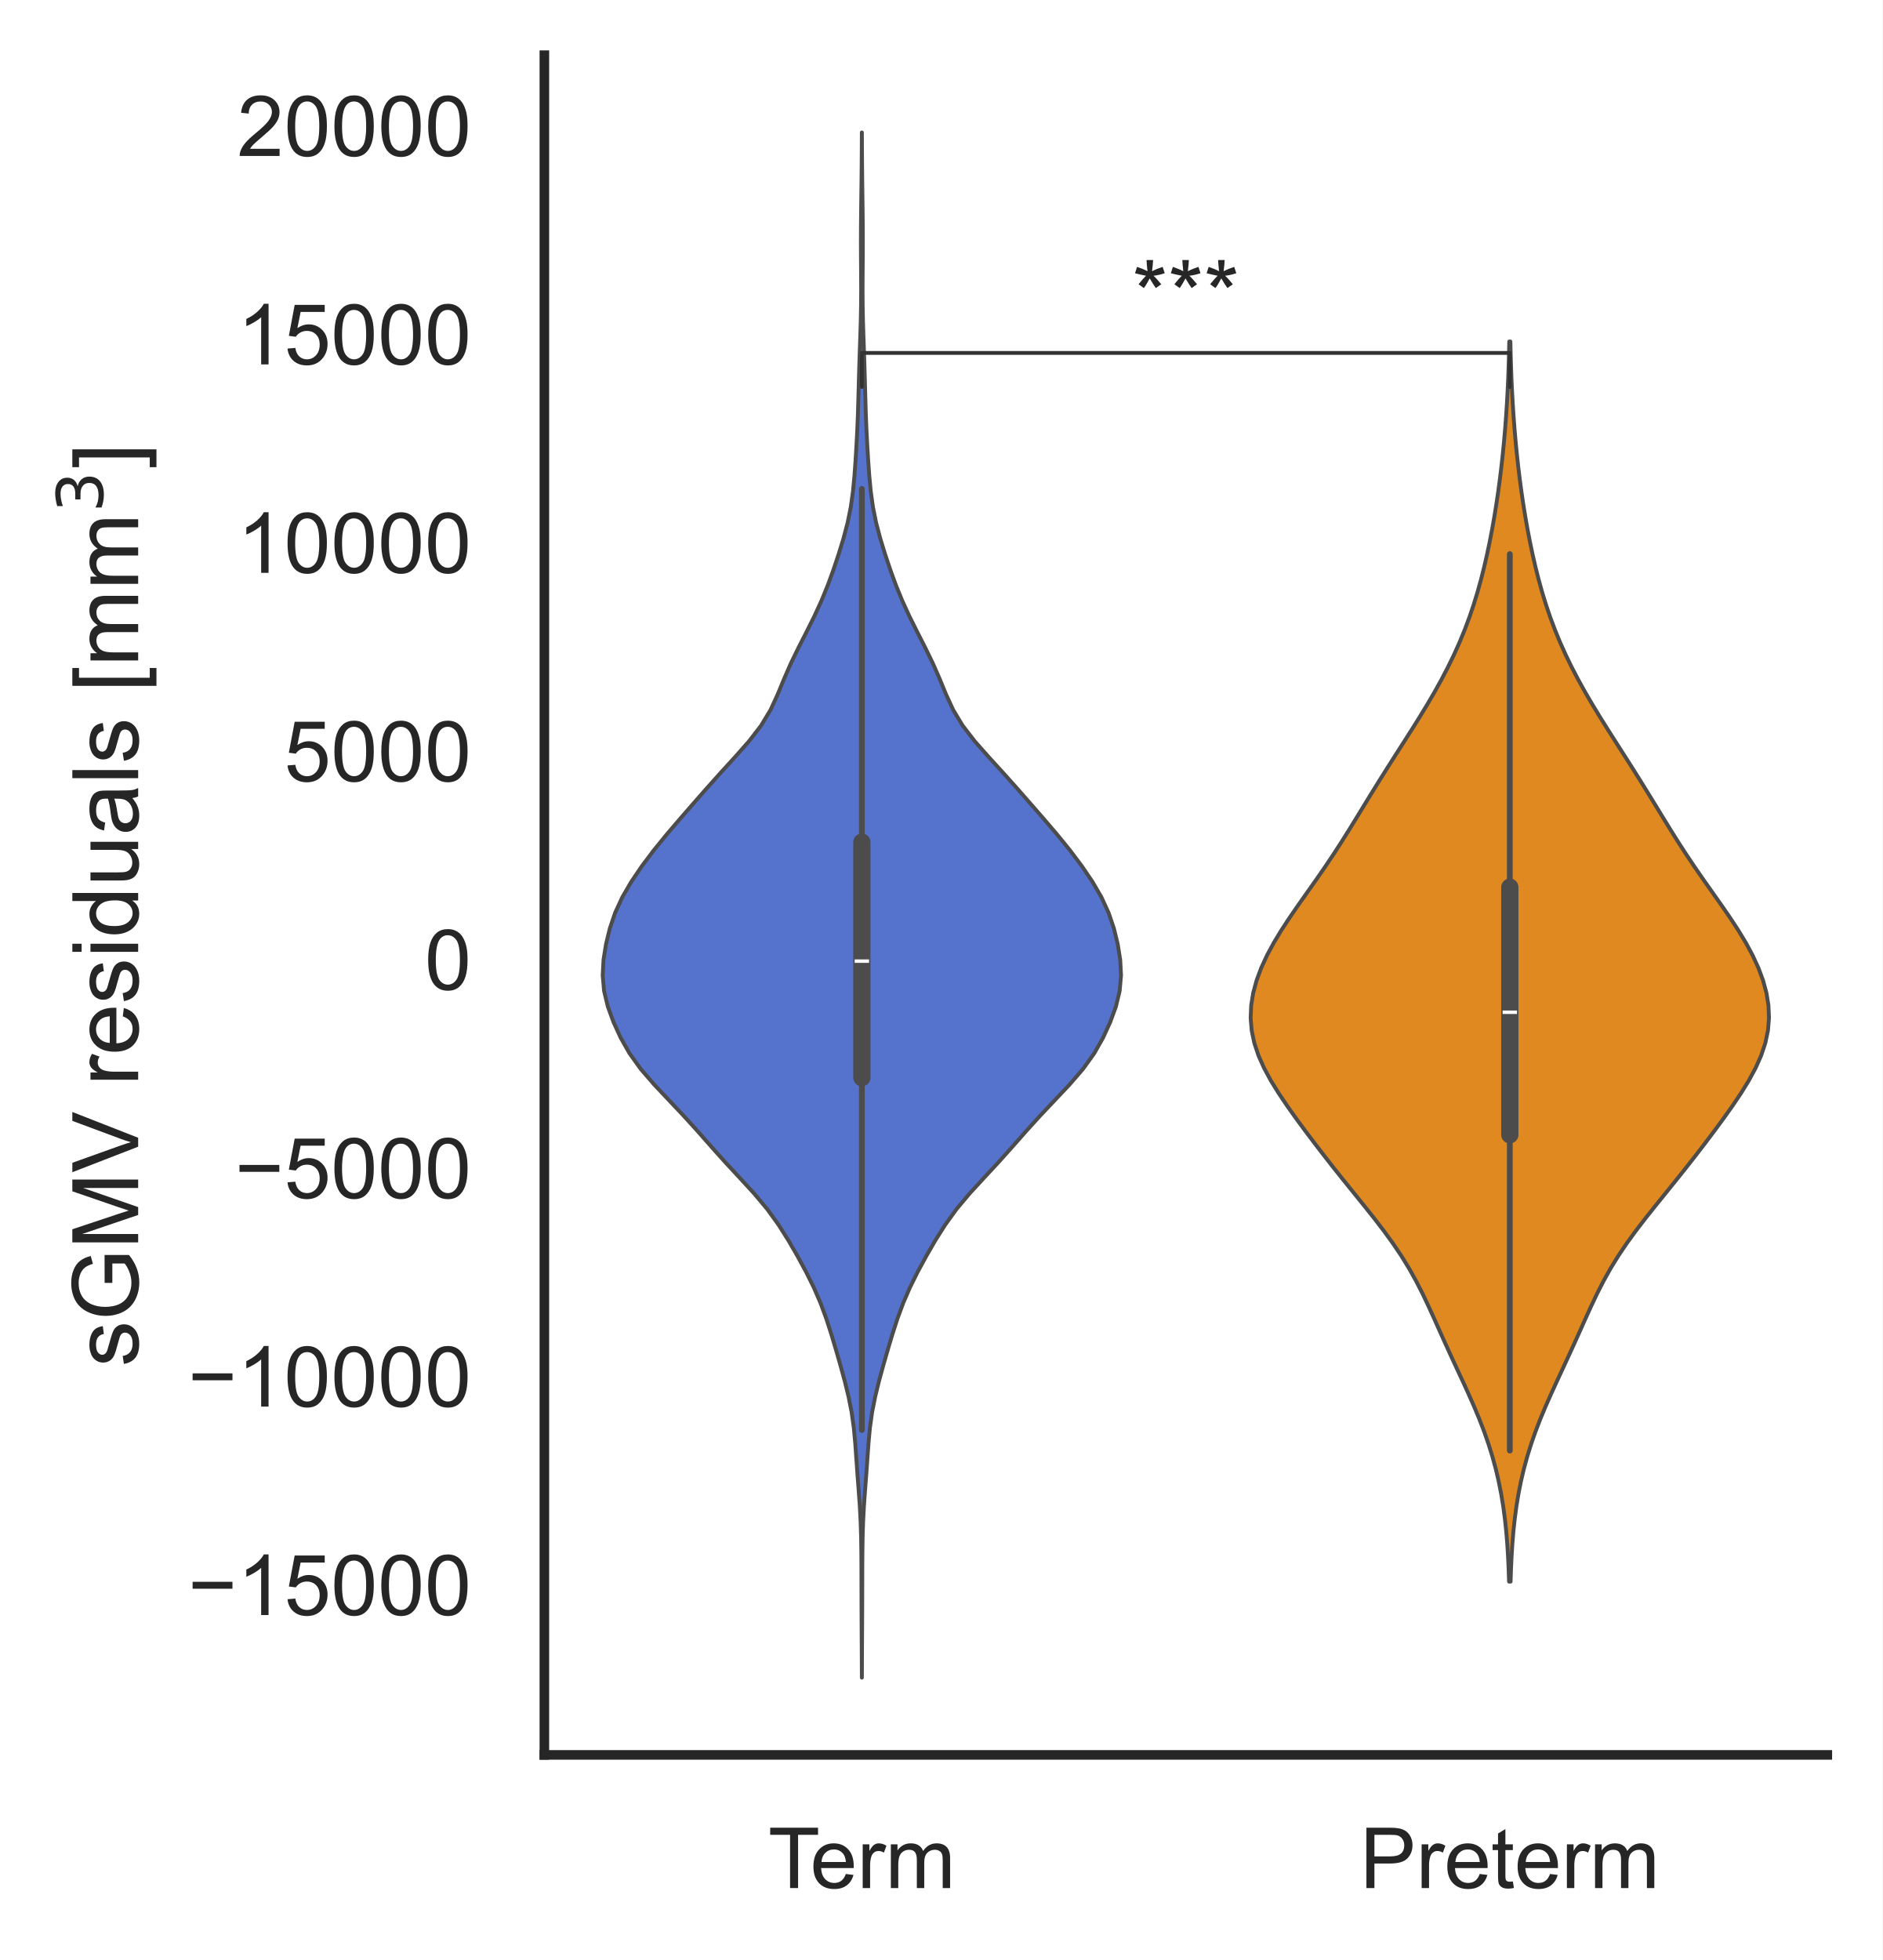
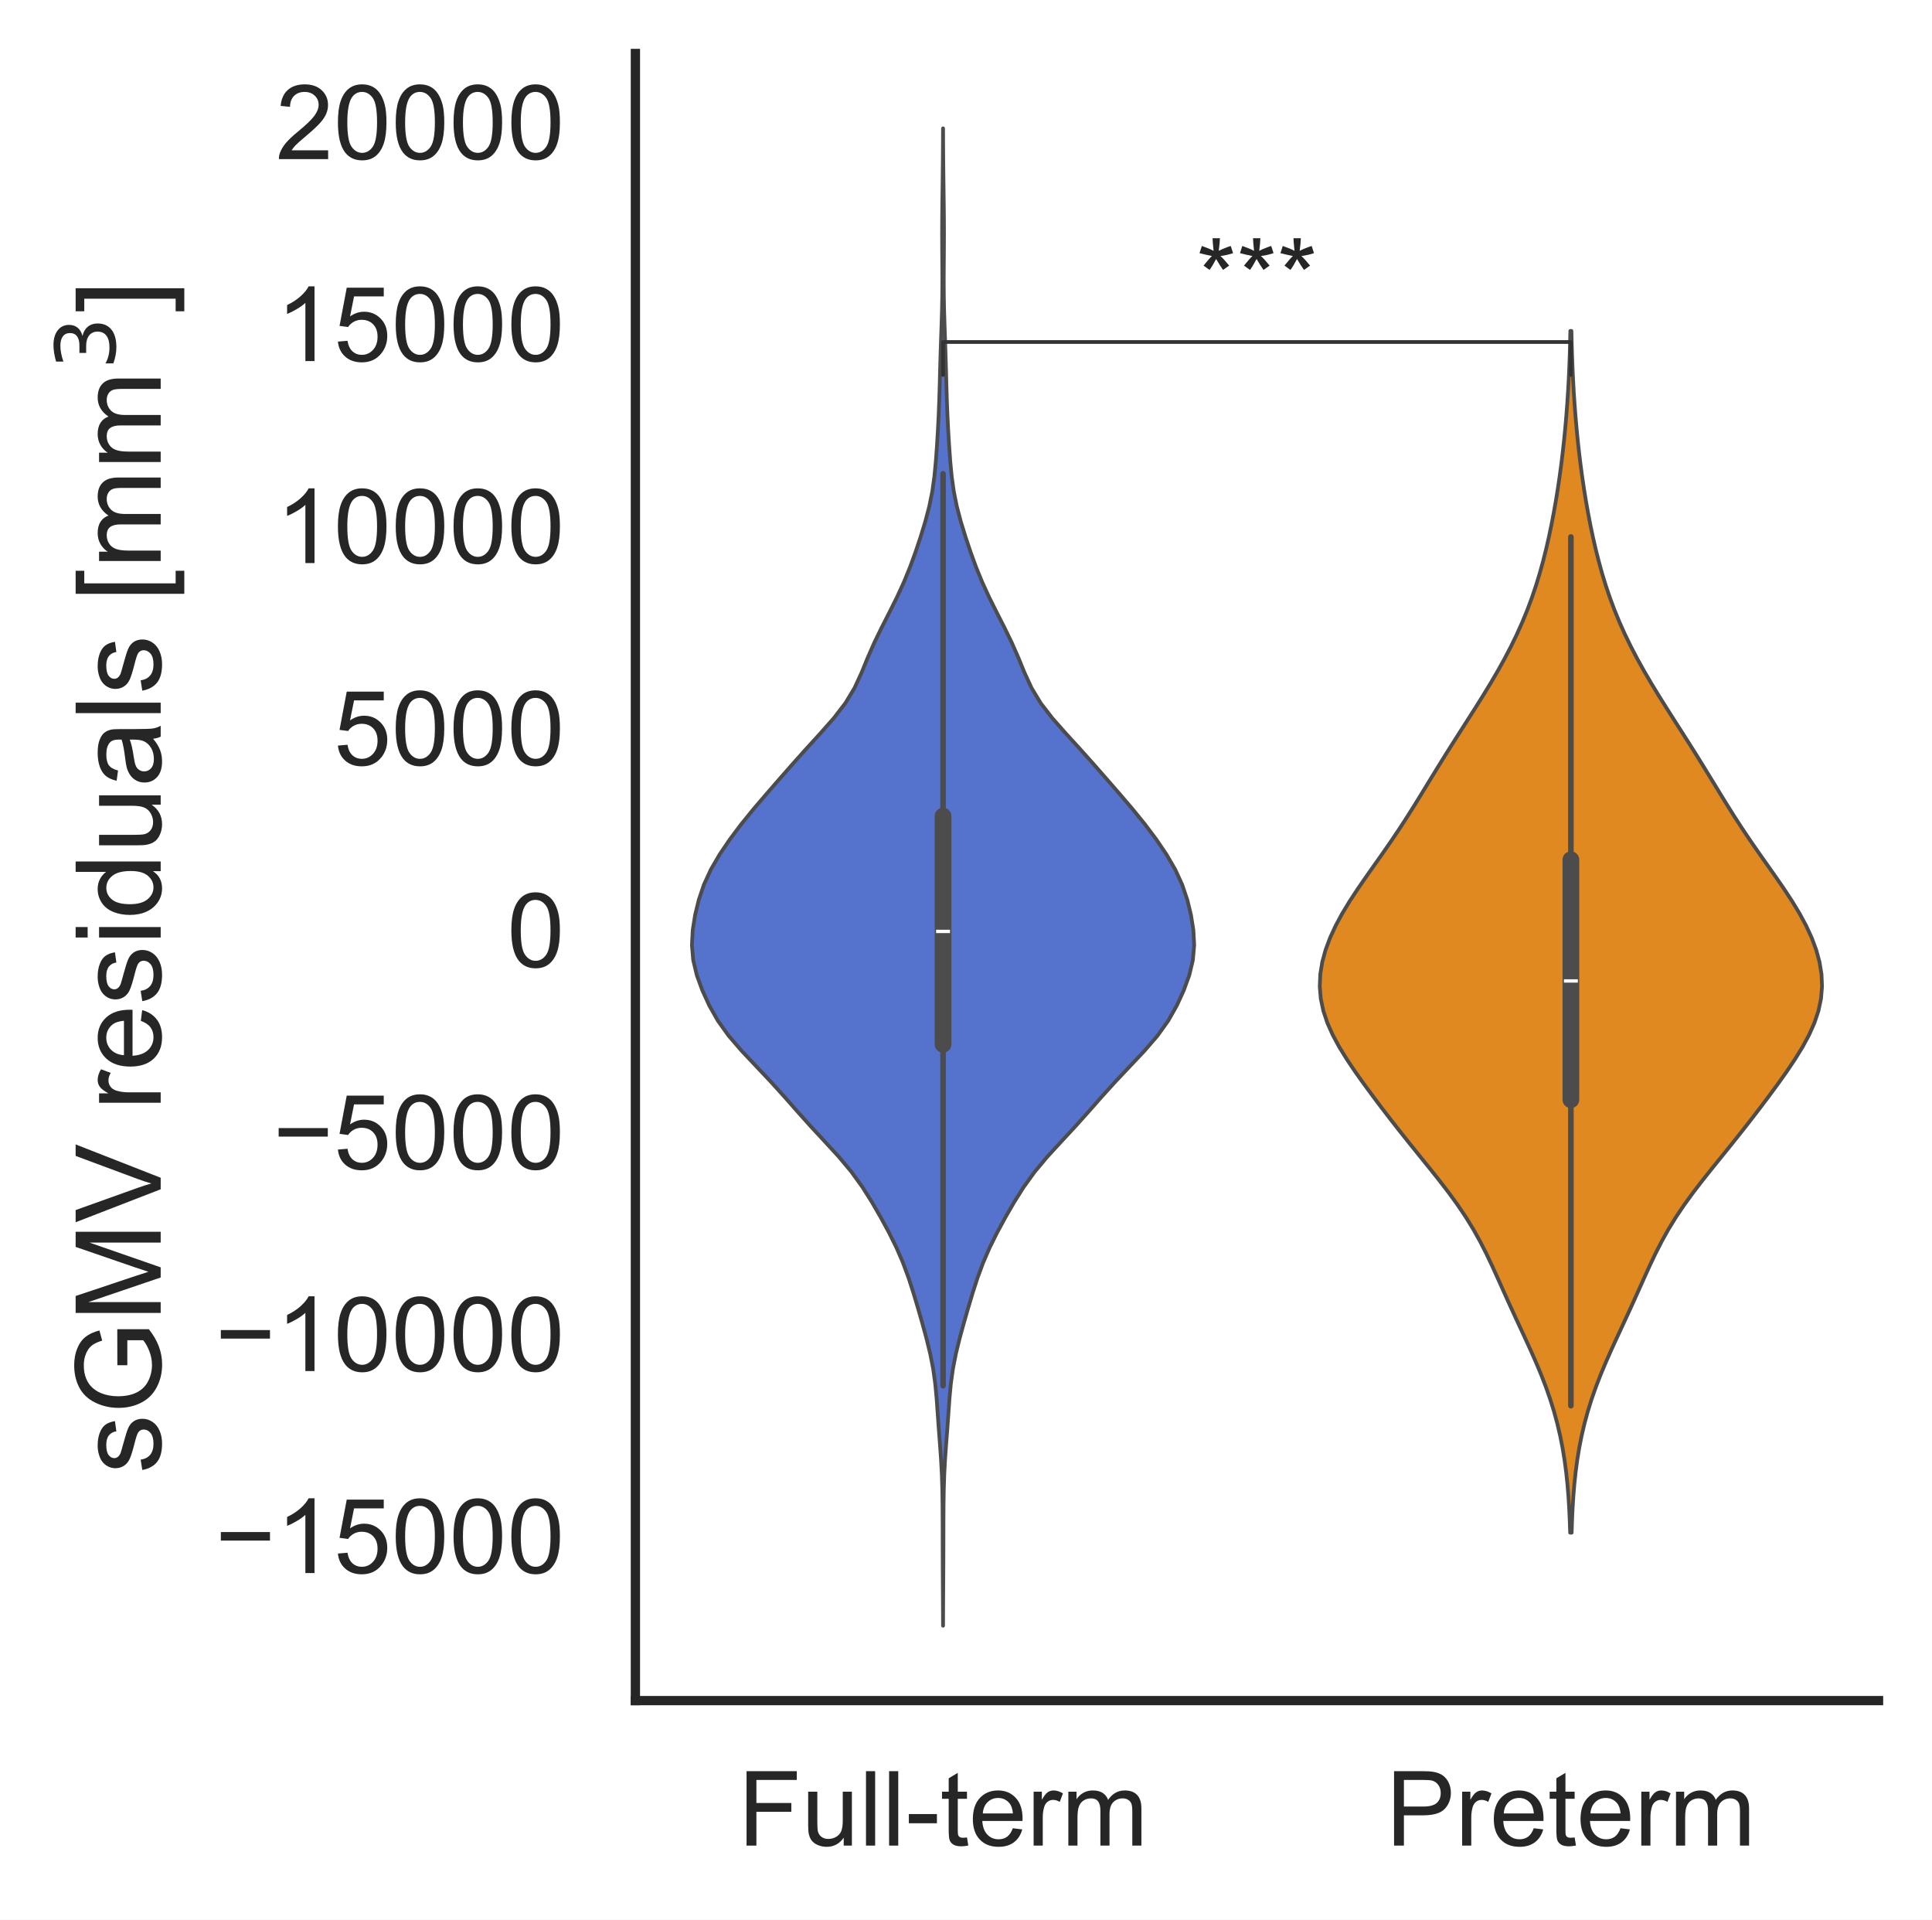
- <svg xmlns="http://www.w3.org/2000/svg" xmlns:xlink="http://www.w3.org/1999/xlink" width="245.63pt" height="255.72pt" viewBox="0 0 245.63 255.72" version="1.1">
+ <svg xmlns="http://www.w3.org/2000/svg" xmlns:xlink="http://www.w3.org/1999/xlink" width="260.163pt" height="258.463pt" viewBox="0 0 260.163 258.463" version="1.1">
  <defs>
    <style type="text/css">*{stroke-linejoin: round; stroke-linecap: butt}</style>
  </defs>
  <g id="figure_1">
    <g id="patch_1">
-       <path d="M 0 255.72  L 245.63 255.72  L 245.63 0  L 0 0  z " style="fill: #ffffff" />
+       <path d="M 0 258.463  L 260.163 258.463  L 260.163 0  L 0 0  z " style="fill: #ffffff" />
    </g>
    <g id="axes_1">
      <g id="patch_2">
-         <path d="M 71.03 228.96  L 238.43 228.96  L 238.43 7.2  L 71.03 7.2  z " style="fill: #ffffff" />
+         <path d="M 85.563 228.96  L 252.963 228.96  L 252.963 7.2  L 85.563 7.2  z " style="fill: #ffffff" />
      </g>
      <g id="matplotlib.axis_1">
        <g id="xtick_1">
          <g id="text_1">
-             <g style="fill: #262626" transform="translate(100.2385 246.3336) scale(0.11 -0.11)">
-               <defs>
-                 <path id="ArialMT-54" d="M 1659 0  L 1659 4041  L 150 4041  L 150 4581  L 3781 4581  L 3781 4041  L 2266 4041  L 2266 0  L 1659 0  z " transform="scale(0.015625)" />
+             <g style="fill: #262626" transform="translate(99.38227 248.4809) scale(0.14 -0.14)">
+               <defs>
+                 <path id="ArialMT-46" d="M 525 0  L 525 4581  L 3616 4581  L 3616 4041  L 1131 4041  L 1131 2622  L 3281 2622  L 3281 2081  L 1131 2081  L 1131 0  L 525 0  z " transform="scale(0.015625)" />
+                 <path id="ArialMT-75" d="M 2597 0  L 2597 488  Q 2209 -75 1544 -75  Q 1250 -75 995 37  Q 741 150 617 320  Q 494 491 444 738  Q 409 903 409 1263  L 409 3319  L 972 3319  L 972 1478  Q 972 1038 1006 884  Q 1059 663 1231 536  Q 1403 409 1656 409  Q 1909 409 2131 539  Q 2353 669 2445 892  Q 2538 1116 2538 1541  L 2538 3319  L 3100 3319  L 3100 0  L 2597 0  z " transform="scale(0.015625)" />
+                 <path id="ArialMT-6c" d="M 409 0  L 409 4581  L 972 4581  L 972 0  L 409 0  z " transform="scale(0.015625)" />
+                 <path id="ArialMT-2d" d="M 203 1375  L 203 1941  L 1931 1941  L 1931 1375  L 203 1375  z " transform="scale(0.015625)" />
+                 <path id="ArialMT-74" d="M 1650 503  L 1731 6  Q 1494 -44 1306 -44  Q 1000 -44 831 53  Q 663 150 594 308  Q 525 466 525 972  L 525 2881  L 113 2881  L 113 3319  L 525 3319  L 525 4141  L 1084 4478  L 1084 3319  L 1650 3319  L 1650 2881  L 1084 2881  L 1084 941  Q 1084 700 1114 631  Q 1144 563 1211 522  Q 1278 481 1403 481  Q 1497 481 1650 503  z " transform="scale(0.015625)" />
                <path id="ArialMT-65" d="M 2694 1069  L 3275 997  Q 3138 488 2766 206  Q 2394 -75 1816 -75  Q 1088 -75 661 373  Q 234 822 234 1631  Q 234 2469 665 2931  Q 1097 3394 1784 3394  Q 2450 3394 2872 2941  Q 3294 2488 3294 1666  Q 3294 1616 3291 1516  L 816 1516  Q 847 969 1125 678  Q 1403 388 1819 388  Q 2128 388 2347 550  Q 2566 713 2694 1069  z M 847 1978  L 2700 1978  Q 2663 2397 2488 2606  Q 2219 2931 1791 2931  Q 1403 2931 1139 2672  Q 875 2413 847 1978  z " transform="scale(0.015625)" />
                <path id="ArialMT-72" d="M 416 0  L 416 3319  L 922 3319  L 922 2816  Q 1116 3169 1280 3281  Q 1444 3394 1641 3394  Q 1925 3394 2219 3213  L 2025 2691  Q 1819 2813 1613 2813  Q 1428 2813 1281 2702  Q 1134 2591 1072 2394  Q 978 2094 978 1738  L 978 0  L 416 0  z " transform="scale(0.015625)" />
                <path id="ArialMT-6d" d="M 422 0  L 422 3319  L 925 3319  L 925 2853  Q 1081 3097 1340 3245  Q 1600 3394 1931 3394  Q 2300 3394 2536 3241  Q 2772 3088 2869 2813  Q 3263 3394 3894 3394  Q 4388 3394 4653 3120  Q 4919 2847 4919 2278  L 4919 0  L 4359 0  L 4359 2091  Q 4359 2428 4304 2576  Q 4250 2725 4106 2815  Q 3963 2906 3769 2906  Q 3419 2906 3187 2673  Q 2956 2441 2956 1928  L 2956 0  L 2394 0  L 2394 2156  Q 2394 2531 2256 2718  Q 2119 2906 1806 2906  Q 1569 2906 1367 2781  Q 1166 2656 1075 2415  Q 984 2175 984 1722  L 984 0  L 422 0  z " transform="scale(0.015625)" />
              </defs>
-               <use xlink:href="#ArialMT-54" />
-               <use xlink:href="#ArialMT-65" x="49.959" />
-               <use xlink:href="#ArialMT-72" x="105.574" />
-               <use xlink:href="#ArialMT-6d" x="138.875" />
+               <use xlink:href="#ArialMT-46" />
+               <use xlink:href="#ArialMT-75" x="61.084" />
+               <use xlink:href="#ArialMT-6c" x="116.699" />
+               <use xlink:href="#ArialMT-6c" x="138.916" />
+               <use xlink:href="#ArialMT-2d" x="161.133" />
+               <use xlink:href="#ArialMT-74" x="194.434" />
+               <use xlink:href="#ArialMT-65" x="222.217" />
+               <use xlink:href="#ArialMT-72" x="277.832" />
+               <use xlink:href="#ArialMT-6d" x="311.133" />
            </g>
          </g>
        </g>
        <g id="xtick_2">
          <g id="text_2">
-             <g style="fill: #262626" transform="translate(177.4449 246.3336) scale(0.11 -0.11)">
+             <g style="fill: #262626" transform="translate(186.6446 248.4809) scale(0.14 -0.14)">
              <defs>
                <path id="ArialMT-50" d="M 494 0  L 494 4581  L 2222 4581  Q 2678 4581 2919 4538  Q 3256 4481 3484 4323  Q 3713 4166 3852 3881  Q 3991 3597 3991 3256  Q 3991 2672 3619 2267  Q 3247 1863 2275 1863  L 1100 1863  L 1100 0  L 494 0  z M 1100 2403  L 2284 2403  Q 2872 2403 3119 2622  Q 3366 2841 3366 3238  Q 3366 3525 3220 3729  Q 3075 3934 2838 4000  Q 2684 4041 2272 4041  L 1100 4041  L 1100 2403  z " transform="scale(0.015625)" />
-                 <path id="ArialMT-74" d="M 1650 503  L 1731 6  Q 1494 -44 1306 -44  Q 1000 -44 831 53  Q 663 150 594 308  Q 525 466 525 972  L 525 2881  L 113 2881  L 113 3319  L 525 3319  L 525 4141  L 1084 4478  L 1084 3319  L 1650 3319  L 1650 2881  L 1084 2881  L 1084 941  Q 1084 700 1114 631  Q 1144 563 1211 522  Q 1278 481 1403 481  Q 1497 481 1650 503  z " transform="scale(0.015625)" />
              </defs>
              <use xlink:href="#ArialMT-50" />
              <use xlink:href="#ArialMT-72" x="66.699" />
              <use xlink:href="#ArialMT-65" x="100" />
              <use xlink:href="#ArialMT-74" x="155.615" />
              <use xlink:href="#ArialMT-65" x="183.398" />
              <use xlink:href="#ArialMT-72" x="239.014" />
              <use xlink:href="#ArialMT-6d" x="272.314" />
            </g>
          </g>
        </g>
      </g>
      <g id="matplotlib.axis_2">
        <g id="ytick_1">
          <g id="text_3">
-             <g style="fill: #262626" transform="translate(24.52 210.7111) scale(0.11 -0.11)">
+             <g style="fill: #262626" transform="translate(28.96 211.7848) scale(0.14 -0.14)">
              <defs>
                <path id="ArialMT-2212" d="M 3381 1997  L 356 1997  L 356 2522  L 3381 2522  L 3381 1997  z " transform="scale(0.015625)" />
                <path id="ArialMT-31" d="M 2384 0  L 1822 0  L 1822 3584  Q 1619 3391 1289 3197  Q 959 3003 697 2906  L 697 3450  Q 1169 3672 1522 3987  Q 1875 4303 2022 4600  L 2384 4600  L 2384 0  z " transform="scale(0.015625)" />
                <path id="ArialMT-35" d="M 266 1200  L 856 1250  Q 922 819 1161 601  Q 1400 384 1738 384  Q 2144 384 2425 690  Q 2706 997 2706 1503  Q 2706 1984 2436 2262  Q 2166 2541 1728 2541  Q 1456 2541 1237 2417  Q 1019 2294 894 2097  L 366 2166  L 809 4519  L 3088 4519  L 3088 3981  L 1259 3981  L 1013 2750  Q 1425 3038 1878 3038  Q 2478 3038 2890 2622  Q 3303 2206 3303 1553  Q 3303 931 2941 478  Q 2500 -78 1738 -78  Q 1113 -78 717 272  Q 322 622 266 1200  z " transform="scale(0.015625)" />
                <path id="ArialMT-30" d="M 266 2259  Q 266 3072 433 3567  Q 600 4063 929 4331  Q 1259 4600 1759 4600  Q 2128 4600 2406 4451  Q 2684 4303 2865 4023  Q 3047 3744 3150 3342  Q 3253 2941 3253 2259  Q 3253 1453 3087 958  Q 2922 463 2592 192  Q 2263 -78 1759 -78  Q 1097 -78 719 397  Q 266 969 266 2259  z M 844 2259  Q 844 1131 1108 757  Q 1372 384 1759 384  Q 2147 384 2411 759  Q 2675 1134 2675 2259  Q 2675 3391 2411 3762  Q 2147 4134 1753 4134  Q 1366 4134 1134 3806  Q 844 3388 844 2259  z " transform="scale(0.015625)" />
              </defs>
              <use xlink:href="#ArialMT-2212" />
              <use xlink:href="#ArialMT-31" x="58.398" />
              <use xlink:href="#ArialMT-35" x="114.014" />
              <use xlink:href="#ArialMT-30" x="169.629" />
              <use xlink:href="#ArialMT-30" x="225.244" />
              <use xlink:href="#ArialMT-30" x="280.859" />
            </g>
          </g>
        </g>
        <g id="ytick_2">
          <g id="text_4">
-             <g style="fill: #262626" transform="translate(24.52 183.5162) scale(0.11 -0.11)">
+             <g style="fill: #262626" transform="translate(28.96 184.5898) scale(0.14 -0.14)">
              <use xlink:href="#ArialMT-2212" />
              <use xlink:href="#ArialMT-31" x="58.398" />
              <use xlink:href="#ArialMT-30" x="114.014" />
              <use xlink:href="#ArialMT-30" x="169.629" />
              <use xlink:href="#ArialMT-30" x="225.244" />
              <use xlink:href="#ArialMT-30" x="280.859" />
            </g>
          </g>
        </g>
        <g id="ytick_3">
          <g id="text_5">
-             <g style="fill: #262626" transform="translate(30.63703 156.3212) scale(0.11 -0.11)">
+             <g style="fill: #262626" transform="translate(36.74531 157.3949) scale(0.14 -0.14)">
              <use xlink:href="#ArialMT-2212" />
              <use xlink:href="#ArialMT-35" x="58.398" />
              <use xlink:href="#ArialMT-30" x="114.014" />
              <use xlink:href="#ArialMT-30" x="169.629" />
              <use xlink:href="#ArialMT-30" x="225.244" />
            </g>
          </g>
        </g>
        <g id="ytick_4">
          <g id="text_6">
-             <g style="fill: #262626" transform="translate(55.41281 129.1263) scale(0.11 -0.11)">
+             <g style="fill: #262626" transform="translate(68.27813 130.1999) scale(0.14 -0.14)">
              <use xlink:href="#ArialMT-30" />
            </g>
          </g>
        </g>
        <g id="ytick_5">
          <g id="text_7">
-             <g style="fill: #262626" transform="translate(37.06172 101.9313) scale(0.11 -0.11)">
+             <g style="fill: #262626" transform="translate(44.92219 103.005) scale(0.14 -0.14)">
              <use xlink:href="#ArialMT-35" />
              <use xlink:href="#ArialMT-30" x="55.615" />
              <use xlink:href="#ArialMT-30" x="111.23" />
              <use xlink:href="#ArialMT-30" x="166.846" />
            </g>
          </g>
        </g>
        <g id="ytick_6">
          <g id="text_8">
-             <g style="fill: #262626" transform="translate(30.94469 74.73639) scale(0.11 -0.11)">
+             <g style="fill: #262626" transform="translate(37.13688 75.81006) scale(0.14 -0.14)">
              <use xlink:href="#ArialMT-31" />
              <use xlink:href="#ArialMT-30" x="55.615" />
              <use xlink:href="#ArialMT-30" x="111.23" />
              <use xlink:href="#ArialMT-30" x="166.846" />
              <use xlink:href="#ArialMT-30" x="222.461" />
            </g>
          </g>
        </g>
        <g id="ytick_7">
          <g id="text_9">
-             <g style="fill: #262626" transform="translate(30.94469 47.54144) scale(0.11 -0.11)">
+             <g style="fill: #262626" transform="translate(37.13688 48.61512) scale(0.14 -0.14)">
              <use xlink:href="#ArialMT-31" />
              <use xlink:href="#ArialMT-35" x="55.615" />
              <use xlink:href="#ArialMT-30" x="111.23" />
              <use xlink:href="#ArialMT-30" x="166.846" />
              <use xlink:href="#ArialMT-30" x="222.461" />
            </g>
          </g>
        </g>
        <g id="ytick_8">
          <g id="text_10">
-             <g style="fill: #262626" transform="translate(30.94469 20.3465) scale(0.11 -0.11)">
+             <g style="fill: #262626" transform="translate(37.13688 21.42017) scale(0.14 -0.14)">
              <defs>
                <path id="ArialMT-32" d="M 3222 541  L 3222 0  L 194 0  Q 188 203 259 391  Q 375 700 629 1000  Q 884 1300 1366 1694  Q 2113 2306 2375 2664  Q 2638 3022 2638 3341  Q 2638 3675 2398 3904  Q 2159 4134 1775 4134  Q 1369 4134 1125 3890  Q 881 3647 878 3216  L 300 3275  Q 359 3922 746 4261  Q 1134 4600 1788 4600  Q 2447 4600 2831 4234  Q 3216 3869 3216 3328  Q 3216 3053 3103 2787  Q 2991 2522 2730 2228  Q 2469 1934 1863 1422  Q 1356 997 1212 845  Q 1069 694 975 541  L 3222 541  z " transform="scale(0.015625)" />
              </defs>
              <use xlink:href="#ArialMT-32" />
              <use xlink:href="#ArialMT-30" x="55.615" />
              <use xlink:href="#ArialMT-30" x="111.23" />
              <use xlink:href="#ArialMT-30" x="166.846" />
              <use xlink:href="#ArialMT-30" x="222.461" />
            </g>
          </g>
        </g>
        <g id="text_11">
-           <g style="fill: #262626" transform="translate(18.12 178.32) rotate(-90) scale(0.12 -0.12)">
+           <g style="fill: #262626" transform="translate(21.76 198.4) rotate(-90) scale(0.16 -0.16)">
            <defs>
              <path id="ArialMT-73" d="M 197 991  L 753 1078  Q 800 744 1014 566  Q 1228 388 1613 388  Q 2000 388 2187 545  Q 2375 703 2375 916  Q 2375 1106 2209 1216  Q 2094 1291 1634 1406  Q 1016 1563 777 1677  Q 538 1791 414 1992  Q 291 2194 291 2438  Q 291 2659 392 2848  Q 494 3038 669 3163  Q 800 3259 1026 3326  Q 1253 3394 1513 3394  Q 1903 3394 2198 3281  Q 2494 3169 2634 2976  Q 2775 2784 2828 2463  L 2278 2388  Q 2241 2644 2061 2787  Q 1881 2931 1553 2931  Q 1166 2931 1000 2803  Q 834 2675 834 2503  Q 834 2394 903 2306  Q 972 2216 1119 2156  Q 1203 2125 1616 2013  Q 2213 1853 2448 1751  Q 2684 1650 2818 1456  Q 2953 1263 2953 975  Q 2953 694 2789 445  Q 2625 197 2315 61  Q 2006 -75 1616 -75  Q 969 -75 630 194  Q 291 463 197 991  z " transform="scale(0.015625)" />
              <path id="ArialMT-47" d="M 2638 1797  L 2638 2334  L 4578 2338  L 4578 638  Q 4131 281 3656 101  Q 3181 -78 2681 -78  Q 2006 -78 1454 211  Q 903 500 622 1047  Q 341 1594 341 2269  Q 341 2938 620 3517  Q 900 4097 1425 4378  Q 1950 4659 2634 4659  Q 3131 4659 3532 4498  Q 3934 4338 4162 4050  Q 4391 3763 4509 3300  L 3963 3150  Q 3859 3500 3706 3700  Q 3553 3900 3268 4020  Q 2984 4141 2638 4141  Q 2222 4141 1919 4014  Q 1616 3888 1430 3681  Q 1244 3475 1141 3228  Q 966 2803 966 2306  Q 966 1694 1177 1281  Q 1388 869 1791 669  Q 2194 469 2647 469  Q 3041 469 3416 620  Q 3791 772 3984 944  L 3984 1797  L 2638 1797  z " transform="scale(0.015625)" />
              <path id="ArialMT-4d" d="M 475 0  L 475 4581  L 1388 4581  L 2472 1338  Q 2622 884 2691 659  Q 2769 909 2934 1394  L 4031 4581  L 4847 4581  L 4847 0  L 4263 0  L 4263 3834  L 2931 0  L 2384 0  L 1059 3900  L 1059 0  L 475 0  z " transform="scale(0.015625)" />
              <path id="ArialMT-56" d="M 1803 0  L 28 4581  L 684 4581  L 1875 1253  Q 2019 853 2116 503  Q 2222 878 2363 1253  L 3600 4581  L 4219 4581  L 2425 0  L 1803 0  z " transform="scale(0.015625)" />
              <path id="ArialMT-20" transform="scale(0.015625)" />
              <path id="ArialMT-69" d="M 425 3934  L 425 4581  L 988 4581  L 988 3934  L 425 3934  z M 425 0  L 425 3319  L 988 3319  L 988 0  L 425 0  z " transform="scale(0.015625)" />
              <path id="ArialMT-64" d="M 2575 0  L 2575 419  Q 2259 -75 1647 -75  Q 1250 -75 917 144  Q 584 363 401 755  Q 219 1147 219 1656  Q 219 2153 384 2558  Q 550 2963 881 3178  Q 1213 3394 1622 3394  Q 1922 3394 2156 3267  Q 2391 3141 2538 2938  L 2538 4581  L 3097 4581  L 3097 0  L 2575 0  z M 797 1656  Q 797 1019 1065 703  Q 1334 388 1700 388  Q 2069 388 2326 689  Q 2584 991 2584 1609  Q 2584 2291 2321 2609  Q 2059 2928 1675 2928  Q 1300 2928 1048 2622  Q 797 2316 797 1656  z " transform="scale(0.015625)" />
-               <path id="ArialMT-75" d="M 2597 0  L 2597 488  Q 2209 -75 1544 -75  Q 1250 -75 995 37  Q 741 150 617 320  Q 494 491 444 738  Q 409 903 409 1263  L 409 3319  L 972 3319  L 972 1478  Q 972 1038 1006 884  Q 1059 663 1231 536  Q 1403 409 1656 409  Q 1909 409 2131 539  Q 2353 669 2445 892  Q 2538 1116 2538 1541  L 2538 3319  L 3100 3319  L 3100 0  L 2597 0  z " transform="scale(0.015625)" />
              <path id="ArialMT-61" d="M 2588 409  Q 2275 144 1986 34  Q 1697 -75 1366 -75  Q 819 -75 525 192  Q 231 459 231 875  Q 231 1119 342 1320  Q 453 1522 633 1644  Q 813 1766 1038 1828  Q 1203 1872 1538 1913  Q 2219 1994 2541 2106  Q 2544 2222 2544 2253  Q 2544 2597 2384 2738  Q 2169 2928 1744 2928  Q 1347 2928 1158 2789  Q 969 2650 878 2297  L 328 2372  Q 403 2725 575 2942  Q 747 3159 1072 3276  Q 1397 3394 1825 3394  Q 2250 3394 2515 3294  Q 2781 3194 2906 3042  Q 3031 2891 3081 2659  Q 3109 2516 3109 2141  L 3109 1391  Q 3109 606 3145 398  Q 3181 191 3288 0  L 2700 0  Q 2613 175 2588 409  z M 2541 1666  Q 2234 1541 1622 1453  Q 1275 1403 1131 1340  Q 988 1278 909 1158  Q 831 1038 831 891  Q 831 666 1001 516  Q 1172 366 1500 366  Q 1825 366 2078 508  Q 2331 650 2450 897  Q 2541 1088 2541 1459  L 2541 1666  z " transform="scale(0.015625)" />
-               <path id="ArialMT-6c" d="M 409 0  L 409 4581  L 972 4581  L 972 0  L 409 0  z " transform="scale(0.015625)" />
              <path id="ArialMT-5b" d="M 434 -1272  L 434 4581  L 1675 4581  L 1675 4116  L 997 4116  L 997 -806  L 1675 -806  L 1675 -1272  L 434 -1272  z " transform="scale(0.015625)" />
              <path id="DejaVuSans-33" d="M 2597 2516  Q 3050 2419 3304 2112  Q 3559 1806 3559 1356  Q 3559 666 3084 287  Q 2609 -91 1734 -91  Q 1441 -91 1130 -33  Q 819 25 488 141  L 488 750  Q 750 597 1062 519  Q 1375 441 1716 441  Q 2309 441 2620 675  Q 2931 909 2931 1356  Q 2931 1769 2642 2001  Q 2353 2234 1838 2234  L 1294 2234  L 1294 2753  L 1863 2753  Q 2328 2753 2575 2939  Q 2822 3125 2822 3475  Q 2822 3834 2567 4026  Q 2313 4219 1838 4219  Q 1578 4219 1281 4162  Q 984 4106 628 3988  L 628 4550  Q 988 4650 1302 4700  Q 1616 4750 1894 4750  Q 2613 4750 3031 4423  Q 3450 4097 3450 3541  Q 3450 3153 3228 2886  Q 3006 2619 2597 2516  z " transform="scale(0.015625)" />
              <path id="ArialMT-5d" d="M 1363 -1272  L 122 -1272  L 122 -806  L 800 -806  L 800 4116  L 122 4116  L 122 4581  L 1363 4581  L 1363 -1272  z " transform="scale(0.015625)" />
            </defs>
            <use xlink:href="#ArialMT-73" transform="translate(0 0.765625)" />
            <use xlink:href="#ArialMT-47" transform="translate(50 0.765625)" />
            <use xlink:href="#ArialMT-4d" transform="translate(127.7832 0.765625)" />
            <use xlink:href="#ArialMT-56" transform="translate(211.084 0.765625)" />
            <use xlink:href="#ArialMT-20" transform="translate(277.7832 0.765625)" />
            <use xlink:href="#ArialMT-72" transform="translate(305.5664 0.765625)" />
            <use xlink:href="#ArialMT-65" transform="translate(338.8672 0.765625)" />
            <use xlink:href="#ArialMT-73" transform="translate(394.4824 0.765625)" />
            <use xlink:href="#ArialMT-69" transform="translate(444.4824 0.765625)" />
            <use xlink:href="#ArialMT-64" transform="translate(466.6992 0.765625)" />
            <use xlink:href="#ArialMT-75" transform="translate(522.3145 0.765625)" />
            <use xlink:href="#ArialMT-61" transform="translate(577.9297 0.765625)" />
            <use xlink:href="#ArialMT-6c" transform="translate(633.5449 0.765625)" />
            <use xlink:href="#ArialMT-73" transform="translate(655.7617 0.765625)" />
            <use xlink:href="#ArialMT-20" transform="translate(705.7617 0.765625)" />
            <use xlink:href="#ArialMT-5b" transform="translate(733.5449 0.765625)" />
            <use xlink:href="#ArialMT-6d" transform="translate(761.3281 0.765625)" />
            <use xlink:href="#ArialMT-6d" transform="translate(844.6289 0.765625)" />
            <use xlink:href="#DejaVuSans-33" transform="translate(928.8867 39.04688) scale(0.7)" />
            <use xlink:href="#ArialMT-5d" transform="translate(976.1572 0.765625)" />
          </g>
        </g>
      </g>
      <g id="PolyCollection_1">
        <defs>
-           <path id="m7a4e9606ce" d="M 112.462 -36.84  L 112.453 -36.84  L 112.446 -38.876  L 112.436 -40.913  L 112.424 -42.949  L 112.414 -44.985  L 112.407 -47.022  L 112.403 -49.058  L 112.399 -51.094  L 112.387 -53.131  L 112.357 -55.167  L 112.292 -57.203  L 112.184 -59.24  L 112.039 -61.276  L 111.883 -63.313  L 111.738 -65.349  L 111.594 -67.385  L 111.406 -69.422  L 111.121 -71.458  L 110.72 -73.494  L 110.221 -75.531  L 109.665 -77.567  L 109.08 -79.603  L 108.472 -81.64  L 107.814 -83.676  L 107.062 -85.713  L 106.18 -87.749  L 105.169 -89.785  L 104.064 -91.822  L 102.887 -93.858  L 101.604 -95.894  L 100.134 -97.931  L 98.431 -99.967  L 96.561 -102.003  L 94.669 -104.04  L 92.843 -106.076  L 91.048 -108.113  L 89.2 -110.149  L 87.275 -112.185  L 85.353 -114.222  L 83.594 -116.258  L 82.135 -118.294  L 80.982 -120.331  L 80.049 -122.367  L 79.307 -124.403  L 78.817 -126.44  L 78.639 -128.476  L 78.748 -130.513  L 79.074 -132.549  L 79.57 -134.585  L 80.26 -136.622  L 81.196 -138.658  L 82.38 -140.694  L 83.761 -142.731  L 85.293 -144.767  L 86.95 -146.803  L 88.691 -148.84  L 90.464 -150.876  L 92.253 -152.913  L 94.078 -154.949  L 95.937 -156.985  L 97.737 -159.022  L 99.309 -161.058  L 100.537 -163.094  L 101.476 -165.131  L 102.313 -167.167  L 103.207 -169.203  L 104.198 -171.24  L 105.237 -173.276  L 106.252 -175.313  L 107.188 -177.349  L 108.019 -179.385  L 108.76 -181.422  L 109.44 -183.458  L 110.065 -185.494  L 110.6 -187.531  L 111.011 -189.567  L 111.294 -191.603  L 111.488 -193.64  L 111.634 -195.676  L 111.757 -197.713  L 111.862 -199.749  L 111.943 -201.785  L 112.003 -203.822  L 112.056 -205.858  L 112.114 -207.894  L 112.182 -209.931  L 112.254 -211.967  L 112.316 -214.003  L 112.354 -216.04  L 112.365 -218.076  L 112.354 -220.113  L 112.338 -222.149  L 112.33 -224.185  L 112.337 -226.222  L 112.358 -228.258  L 112.384 -230.294  L 112.41 -232.331  L 112.431 -234.367  L 112.445 -236.403  L 112.452 -238.44  L 112.462 -238.44  L 112.462 -238.44  L 112.47 -236.403  L 112.484 -234.367  L 112.504 -232.331  L 112.53 -230.294  L 112.557 -228.258  L 112.577 -226.222  L 112.584 -224.185  L 112.577 -222.149  L 112.56 -220.113  L 112.549 -218.076  L 112.56 -216.04  L 112.599 -214.003  L 112.661 -211.967  L 112.733 -209.931  L 112.801 -207.894  L 112.858 -205.858  L 112.911 -203.822  L 112.972 -201.785  L 113.053 -199.749  L 113.157 -197.713  L 113.28 -195.676  L 113.426 -193.64  L 113.62 -191.603  L 113.904 -189.567  L 114.314 -187.531  L 114.85 -185.494  L 115.474 -183.458  L 116.154 -181.422  L 116.895 -179.385  L 117.726 -177.349  L 118.662 -175.313  L 119.678 -173.276  L 120.716 -171.24  L 121.708 -169.203  L 122.601 -167.167  L 123.438 -165.131  L 124.377 -163.094  L 125.606 -161.058  L 127.177 -159.022  L 128.977 -156.985  L 130.836 -154.949  L 132.661 -152.913  L 134.45 -150.876  L 136.223 -148.84  L 137.965 -146.803  L 139.622 -144.767  L 141.153 -142.731  L 142.534 -140.694  L 143.718 -138.658  L 144.654 -136.622  L 145.344 -134.585  L 145.84 -132.549  L 146.166 -130.513  L 146.275 -128.476  L 146.097 -126.44  L 145.608 -124.403  L 144.865 -122.367  L 143.933 -120.331  L 142.779 -118.294  L 141.32 -116.258  L 139.561 -114.222  L 137.639 -112.185  L 135.714 -110.149  L 133.866 -108.113  L 132.071 -106.076  L 130.245 -104.04  L 128.353 -102.003  L 126.484 -99.967  L 124.781 -97.931  L 123.311 -95.894  L 122.027 -93.858  L 120.85 -91.822  L 119.745 -89.785  L 118.734 -87.749  L 117.852 -85.713  L 117.1 -83.676  L 116.443 -81.64  L 115.834 -79.603  L 115.249 -77.567  L 114.693 -75.531  L 114.195 -73.494  L 113.793 -71.458  L 113.508 -69.422  L 113.32 -67.385  L 113.176 -65.349  L 113.031 -63.313  L 112.875 -61.276  L 112.73 -59.24  L 112.622 -57.203  L 112.557 -55.167  L 112.527 -53.131  L 112.515 -51.094  L 112.511 -49.058  L 112.507 -47.022  L 112.5 -44.985  L 112.49 -42.949  L 112.478 -40.913  L 112.468 -38.876  L 112.462 -36.84  z " style="stroke: #4c4c4c; stroke-width: 0.5" />
+           <path id="m4956d2927c" d="M 126.995 -39.583  L 126.986 -39.583  L 126.98 -41.62  L 126.97 -43.656  L 126.958 -45.693  L 126.947 -47.729  L 126.941 -49.765  L 126.937 -51.802  L 126.932 -53.838  L 126.921 -55.874  L 126.891 -57.911  L 126.826 -59.947  L 126.717 -61.983  L 126.572 -64.02  L 126.417 -66.056  L 126.272 -68.093  L 126.128 -70.129  L 125.939 -72.165  L 125.655 -74.202  L 125.253 -76.238  L 124.755 -78.274  L 124.199 -80.311  L 123.614 -82.347  L 123.005 -84.383  L 122.347 -86.42  L 121.596 -88.456  L 120.714 -90.493  L 119.703 -92.529  L 118.598 -94.565  L 117.42 -96.602  L 116.137 -98.638  L 114.667 -100.674  L 112.964 -102.711  L 111.095 -104.747  L 109.203 -106.783  L 107.377 -108.82  L 105.582 -110.856  L 103.734 -112.893  L 101.809 -114.929  L 99.887 -116.965  L 98.128 -119.002  L 96.669 -121.038  L 95.515 -123.074  L 94.583 -125.111  L 93.84 -127.147  L 93.351 -129.183  L 93.173 -131.22  L 93.282 -133.256  L 93.607 -135.293  L 94.104 -137.329  L 94.793 -139.365  L 95.729 -141.402  L 96.914 -143.438  L 98.295 -145.474  L 99.826 -147.511  L 101.483 -149.547  L 103.224 -151.583  L 104.998 -153.62  L 106.787 -155.656  L 108.612 -157.693  L 110.471 -159.729  L 112.27 -161.765  L 113.842 -163.802  L 115.071 -165.838  L 116.01 -167.874  L 116.846 -169.911  L 117.74 -171.947  L 118.731 -173.983  L 119.77 -176.02  L 120.786 -178.056  L 121.721 -180.093  L 122.553 -182.129  L 123.294 -184.165  L 123.974 -186.202  L 124.598 -188.238  L 125.134 -190.274  L 125.544 -192.311  L 125.828 -194.347  L 126.021 -196.383  L 126.168 -198.42  L 126.291 -200.456  L 126.395 -202.493  L 126.476 -204.529  L 126.537 -206.565  L 126.589 -208.602  L 126.647 -210.638  L 126.715 -212.674  L 126.787 -214.711  L 126.849 -216.747  L 126.888 -218.783  L 126.899 -220.82  L 126.888 -222.856  L 126.871 -224.893  L 126.863 -226.929  L 126.871 -228.965  L 126.891 -231.002  L 126.918 -233.038  L 126.943 -235.074  L 126.964 -237.111  L 126.978 -239.147  L 126.986 -241.183  L 126.996 -241.183  L 126.996 -241.183  L 127.003 -239.147  L 127.017 -237.111  L 127.038 -235.074  L 127.064 -233.038  L 127.09 -231.002  L 127.111 -228.965  L 127.118 -226.929  L 127.11 -224.893  L 127.094 -222.856  L 127.083 -220.82  L 127.093 -218.783  L 127.132 -216.747  L 127.194 -214.711  L 127.266 -212.674  L 127.334 -210.638  L 127.392 -208.602  L 127.444 -206.565  L 127.505 -204.529  L 127.586 -202.493  L 127.69 -200.456  L 127.814 -198.42  L 127.96 -196.383  L 128.153 -194.347  L 128.437 -192.311  L 128.847 -190.274  L 129.383 -188.238  L 130.008 -186.202  L 130.688 -184.165  L 131.429 -182.129  L 132.26 -180.093  L 133.196 -178.056  L 134.211 -176.02  L 135.25 -173.983  L 136.241 -171.947  L 137.135 -169.911  L 137.971 -167.874  L 138.911 -165.838  L 140.139 -163.802  L 141.711 -161.765  L 143.511 -159.729  L 145.37 -157.693  L 147.195 -155.656  L 148.983 -153.62  L 150.757 -151.583  L 152.498 -149.547  L 154.155 -147.511  L 155.686 -145.474  L 157.067 -143.438  L 158.252 -141.402  L 159.188 -139.365  L 159.878 -137.329  L 160.374 -135.293  L 160.699 -133.256  L 160.809 -131.22  L 160.63 -129.183  L 160.141 -127.147  L 159.399 -125.111  L 158.466 -123.074  L 157.313 -121.038  L 155.853 -119.002  L 154.094 -116.965  L 152.172 -114.929  L 150.247 -112.893  L 148.399 -110.856  L 146.604 -108.82  L 144.779 -106.783  L 142.887 -104.747  L 141.017 -102.711  L 139.314 -100.674  L 137.844 -98.638  L 136.561 -96.602  L 135.384 -94.565  L 134.279 -92.529  L 133.268 -90.493  L 132.386 -88.456  L 131.634 -86.42  L 130.976 -84.383  L 130.368 -82.347  L 129.783 -80.311  L 129.227 -78.274  L 128.728 -76.238  L 128.327 -74.202  L 128.042 -72.165  L 127.853 -70.129  L 127.71 -68.093  L 127.565 -66.056  L 127.409 -64.02  L 127.264 -61.983  L 127.155 -59.947  L 127.091 -57.911  L 127.06 -55.874  L 127.049 -53.838  L 127.045 -51.802  L 127.041 -49.765  L 127.034 -47.729  L 127.024 -45.693  L 127.012 -43.656  L 127.002 -41.62  L 126.995 -39.583  z " style="stroke: #4c4c4c; stroke-width: 0.5" />
        </defs>
-         <g clip-path="url(#pd06e738ce5)">
-           <use xlink:href="#m7a4e9606ce" x="0" y="255.72" style="fill: #5573cd; stroke: #4c4c4c; stroke-width: 0.5" />
+         <g clip-path="url(#p41929a4f76)">
+           <use xlink:href="#m4956d2927c" x="0" y="258.463" style="fill: #5573cd; stroke: #4c4c4c; stroke-width: 0.5" />
        </g>
      </g>
      <g id="PolyCollection_2">
        <defs>
-           <path id="m53353cf073" d="M 197.105 -49.368  L 196.9 -49.368  L 196.846 -51.002  L 196.771 -52.637  L 196.669 -54.271  L 196.535 -55.905  L 196.361 -57.54  L 196.143 -59.174  L 195.874 -60.808  L 195.55 -62.443  L 195.167 -64.077  L 194.721 -65.711  L 194.211 -67.346  L 193.638 -68.98  L 193.007 -70.614  L 192.325 -72.248  L 191.603 -73.883  L 190.855 -75.517  L 190.096 -77.151  L 189.339 -78.786  L 188.592 -80.42  L 187.856 -82.054  L 187.125 -83.689  L 186.381 -85.323  L 185.604 -86.957  L 184.77 -88.591  L 183.857 -90.226  L 182.852 -91.86  L 181.751 -93.494  L 180.563 -95.129  L 179.307 -96.763  L 178.005 -98.397  L 176.684 -100.032  L 175.364 -101.666  L 174.059 -103.3  L 172.778 -104.934  L 171.521 -106.569  L 170.289 -108.203  L 169.087 -109.837  L 167.926 -111.472  L 166.827 -113.106  L 165.819 -114.74  L 164.934 -116.375  L 164.206 -118.009  L 163.662 -119.643  L 163.319 -121.278  L 163.184 -122.912  L 163.255 -124.546  L 163.519 -126.18  L 163.963 -127.815  L 164.57 -129.449  L 165.324 -131.083  L 166.205 -132.718  L 167.193 -134.352  L 168.263 -135.986  L 169.39 -137.621  L 170.543 -139.255  L 171.697 -140.889  L 172.829 -142.523  L 173.927 -144.158  L 174.987 -145.792  L 176.015 -147.426  L 177.021 -149.061  L 178.019 -150.695  L 179.02 -152.329  L 180.034 -153.964  L 181.063 -155.598  L 182.104 -157.232  L 183.15 -158.867  L 184.191 -160.501  L 185.215 -162.135  L 186.209 -163.769  L 187.165 -165.404  L 188.073 -167.038  L 188.926 -168.672  L 189.721 -170.307  L 190.454 -171.941  L 191.125 -173.575  L 191.736 -175.21  L 192.289 -176.844  L 192.79 -178.478  L 193.243 -180.112  L 193.655 -181.747  L 194.03 -183.381  L 194.374 -185.015  L 194.689 -186.65  L 194.978 -188.284  L 195.242 -189.918  L 195.484 -191.553  L 195.703 -193.187  L 195.902 -194.821  L 196.082 -196.456  L 196.242 -198.09  L 196.385 -199.724  L 196.51 -201.358  L 196.618 -202.993  L 196.709 -204.627  L 196.784 -206.261  L 196.845 -207.896  L 196.892 -209.53  L 196.927 -211.164  L 197.078 -211.164  L 197.078 -211.164  L 197.113 -209.53  L 197.16 -207.896  L 197.221 -206.261  L 197.296 -204.627  L 197.388 -202.993  L 197.496 -201.358  L 197.621 -199.724  L 197.763 -198.09  L 197.924 -196.456  L 198.103 -194.821  L 198.302 -193.187  L 198.521 -191.553  L 198.763 -189.918  L 199.028 -188.284  L 199.317 -186.65  L 199.632 -185.015  L 199.975 -183.381  L 200.35 -181.747  L 200.762 -180.112  L 201.215 -178.478  L 201.716 -176.844  L 202.269 -175.21  L 202.88 -173.575  L 203.551 -171.941  L 204.284 -170.307  L 205.079 -168.672  L 205.932 -167.038  L 206.84 -165.404  L 207.796 -163.769  L 208.791 -162.135  L 209.814 -160.501  L 210.855 -158.867  L 211.901 -157.232  L 212.942 -155.598  L 213.971 -153.964  L 214.985 -152.329  L 215.987 -150.695  L 216.984 -149.061  L 217.99 -147.426  L 219.018 -145.792  L 220.078 -144.158  L 221.176 -142.523  L 222.308 -140.889  L 223.462 -139.255  L 224.615 -137.621  L 225.742 -135.986  L 226.813 -134.352  L 227.801 -132.718  L 228.682 -131.083  L 229.435 -129.449  L 230.042 -127.815  L 230.486 -126.18  L 230.75 -124.546  L 230.821 -122.912  L 230.686 -121.278  L 230.343 -119.643  L 229.799 -118.009  L 229.071 -116.375  L 228.186 -114.74  L 227.178 -113.106  L 226.079 -111.472  L 224.918 -109.837  L 223.716 -108.203  L 222.484 -106.569  L 221.228 -104.934  L 219.946 -103.3  L 218.641 -101.666  L 217.321 -100.032  L 216 -98.397  L 214.698 -96.763  L 213.442 -95.129  L 212.254 -93.494  L 211.153 -91.86  L 210.148 -90.226  L 209.235 -88.591  L 208.401 -86.957  L 207.624 -85.323  L 206.88 -83.689  L 206.149 -82.054  L 205.413 -80.42  L 204.666 -78.786  L 203.909 -77.151  L 203.15 -75.517  L 202.402 -73.883  L 201.68 -72.248  L 200.998 -70.614  L 200.367 -68.98  L 199.794 -67.346  L 199.284 -65.711  L 198.838 -64.077  L 198.455 -62.443  L 198.131 -60.808  L 197.862 -59.174  L 197.644 -57.54  L 197.47 -55.905  L 197.336 -54.271  L 197.234 -52.637  L 197.159 -51.002  L 197.105 -49.368  z " style="stroke: #4c4c4c; stroke-width: 0.5" />
+           <path id="mf402a6d8d9" d="M 211.639 -52.112  L 211.434 -52.112  L 211.38 -53.746  L 211.305 -55.38  L 211.203 -57.015  L 211.068 -58.649  L 210.895 -60.283  L 210.677 -61.918  L 210.408 -63.552  L 210.084 -65.186  L 209.701 -66.82  L 209.254 -68.455  L 208.744 -70.089  L 208.172 -71.723  L 207.541 -73.358  L 206.858 -74.992  L 206.137 -76.626  L 205.389 -78.261  L 204.63 -79.895  L 203.873 -81.529  L 203.126 -83.164  L 202.39 -84.798  L 201.658 -86.432  L 200.915 -88.066  L 200.138 -89.701  L 199.304 -91.335  L 198.391 -92.969  L 197.385 -94.604  L 196.285 -96.238  L 195.097 -97.872  L 193.84 -99.507  L 192.539 -101.141  L 191.217 -102.775  L 189.897 -104.409  L 188.593 -106.044  L 187.311 -107.678  L 186.054 -109.312  L 184.823 -110.947  L 183.621 -112.581  L 182.46 -114.215  L 181.361 -115.85  L 180.352 -117.484  L 179.468 -119.118  L 178.739 -120.753  L 178.195 -122.387  L 177.853 -124.021  L 177.718 -125.655  L 177.788 -127.29  L 178.053 -128.924  L 178.497 -130.558  L 179.104 -132.193  L 179.857 -133.827  L 180.738 -135.461  L 181.726 -137.096  L 182.797 -138.73  L 183.924 -140.364  L 185.077 -141.998  L 186.231 -143.633  L 187.363 -145.267  L 188.461 -146.901  L 189.521 -148.536  L 190.549 -150.17  L 191.554 -151.804  L 192.552 -153.439  L 193.554 -155.073  L 194.568 -156.707  L 195.597 -158.342  L 196.638 -159.976  L 197.684 -161.61  L 198.725 -163.244  L 199.748 -164.879  L 200.743 -166.513  L 201.699 -168.147  L 202.607 -169.782  L 203.46 -171.416  L 204.255 -173.05  L 204.988 -174.685  L 205.659 -176.319  L 206.27 -177.953  L 206.823 -179.587  L 207.323 -181.222  L 207.777 -182.856  L 208.188 -184.49  L 208.564 -186.125  L 208.907 -187.759  L 209.222 -189.393  L 209.511 -191.028  L 209.776 -192.662  L 210.017 -194.296  L 210.237 -195.93  L 210.436 -197.565  L 210.615 -199.199  L 210.776 -200.833  L 210.918 -202.468  L 211.043 -204.102  L 211.151 -205.736  L 211.242 -207.371  L 211.318 -209.005  L 211.378 -210.639  L 211.425 -212.274  L 211.461 -213.908  L 211.612 -213.908  L 211.612 -213.908  L 211.647 -212.274  L 211.694 -210.639  L 211.755 -209.005  L 211.83 -207.371  L 211.921 -205.736  L 212.029 -204.102  L 212.154 -202.468  L 212.297 -200.833  L 212.457 -199.199  L 212.636 -197.565  L 212.835 -195.93  L 213.055 -194.296  L 213.297 -192.662  L 213.561 -191.028  L 213.85 -189.393  L 214.165 -187.759  L 214.509 -186.125  L 214.884 -184.49  L 215.296 -182.856  L 215.749 -181.222  L 216.249 -179.587  L 216.803 -177.953  L 217.413 -176.319  L 218.085 -174.685  L 218.818 -173.05  L 219.612 -171.416  L 220.466 -169.782  L 221.374 -168.147  L 222.329 -166.513  L 223.324 -164.879  L 224.348 -163.244  L 225.388 -161.61  L 226.435 -159.976  L 227.476 -158.342  L 228.505 -156.707  L 229.518 -155.073  L 230.52 -153.439  L 231.518 -151.804  L 232.524 -150.17  L 233.551 -148.536  L 234.612 -146.901  L 235.71 -145.267  L 236.842 -143.633  L 237.995 -141.998  L 239.149 -140.364  L 240.275 -138.73  L 241.346 -137.096  L 242.334 -135.461  L 243.215 -133.827  L 243.968 -132.193  L 244.575 -130.558  L 245.02 -128.924  L 245.284 -127.29  L 245.354 -125.655  L 245.22 -124.021  L 244.877 -122.387  L 244.333 -120.753  L 243.605 -119.118  L 242.72 -117.484  L 241.711 -115.85  L 240.612 -114.215  L 239.451 -112.581  L 238.249 -110.947  L 237.018 -109.312  L 235.761 -107.678  L 234.479 -106.044  L 233.175 -104.409  L 231.855 -102.775  L 230.533 -101.141  L 229.232 -99.507  L 227.975 -97.872  L 226.788 -96.238  L 225.687 -94.604  L 224.682 -92.969  L 223.769 -91.335  L 222.934 -89.701  L 222.157 -88.066  L 221.414 -86.432  L 220.682 -84.798  L 219.947 -83.164  L 219.2 -81.529  L 218.442 -79.895  L 217.683 -78.261  L 216.936 -76.626  L 216.214 -74.992  L 215.532 -73.358  L 214.901 -71.723  L 214.328 -70.089  L 213.818 -68.455  L 213.372 -66.82  L 212.988 -65.186  L 212.664 -63.552  L 212.396 -61.918  L 212.177 -60.283  L 212.004 -58.649  L 211.869 -57.015  L 211.767 -55.38  L 211.692 -53.746  L 211.639 -52.112  z " style="stroke: #4c4c4c; stroke-width: 0.5" />
        </defs>
-         <g clip-path="url(#pd06e738ce5)">
-           <use xlink:href="#m53353cf073" x="0" y="255.72" style="fill: #df8920; stroke: #4c4c4c; stroke-width: 0.5" />
+         <g clip-path="url(#p41929a4f76)">
+           <use xlink:href="#mf402a6d8d9" x="0" y="258.463" style="fill: #df8920; stroke: #4c4c4c; stroke-width: 0.5" />
        </g>
      </g>
      <g id="line2d_1">
-         <path d="M 112.457 186.571  L 112.457 63.789  " clip-path="url(#pd06e738ce5)" style="fill: none; stroke: #4c4c4c; stroke-width: 0.75; stroke-linecap: round" />
+         <path d="M 126.991 186.571  L 126.991 63.789  " clip-path="url(#p41929a4f76)" style="fill: none; stroke: #4c4c4c; stroke-width: 0.75; stroke-linecap: round" />
      </g>
      <g id="line2d_2">
-         <path d="M 112.457 140.602  L 112.457 109.871  " clip-path="url(#pd06e738ce5)" style="fill: none; stroke: #4c4c4c; stroke-width: 2.25; stroke-linecap: round" />
+         <path d="M 126.991 140.602  L 126.991 109.871  " clip-path="url(#p41929a4f76)" style="fill: none; stroke: #4c4c4c; stroke-width: 2.25; stroke-linecap: round" />
      </g>
      <g id="line2d_3">
-         <path d="M 112.457 125.4  " clip-path="url(#pd06e738ce5)" style="fill: none; stroke: #4c4c4c; stroke-width: 1.5; stroke-linecap: round" />
+         <path d="M 126.991 125.4  " clip-path="url(#p41929a4f76)" style="fill: none; stroke: #4c4c4c; stroke-width: 1.5; stroke-linecap: round" />
        <defs>
-           <path id="mc233b74500" d="M 0.938 0  L -0.938 -0  " style="stroke: #ffffff; stroke-width: 0.45" />
+           <path id="m916d2c935e" d="M 0.938 0  L -0.938 -0  " style="stroke: #ffffff; stroke-width: 0.45" />
        </defs>
-         <g clip-path="url(#pd06e738ce5)">
-           <use xlink:href="#mc233b74500" x="112.457" y="125.4" style="fill: #ffffff; stroke: #ffffff; stroke-width: 0.45" />
+         <g clip-path="url(#p41929a4f76)">
+           <use xlink:href="#m916d2c935e" x="126.991" y="125.4" style="fill: #ffffff; stroke: #ffffff; stroke-width: 0.45" />
        </g>
      </g>
      <g id="line2d_4">
-         <path d="M 197.003 189.259  L 197.003 72.291  " clip-path="url(#pd06e738ce5)" style="fill: none; stroke: #4c4c4c; stroke-width: 0.75; stroke-linecap: round" />
+         <path d="M 211.536 189.259  L 211.536 72.291  " clip-path="url(#p41929a4f76)" style="fill: none; stroke: #4c4c4c; stroke-width: 0.75; stroke-linecap: round" />
      </g>
      <g id="line2d_5">
-         <path d="M 197.003 148.057  L 197.003 115.748  " clip-path="url(#pd06e738ce5)" style="fill: none; stroke: #4c4c4c; stroke-width: 2.25; stroke-linecap: round" />
+         <path d="M 211.536 148.057  L 211.536 115.748  " clip-path="url(#p41929a4f76)" style="fill: none; stroke: #4c4c4c; stroke-width: 2.25; stroke-linecap: round" />
      </g>
      <g id="line2d_6">
-         <path d="M 197.003 132.068  " clip-path="url(#pd06e738ce5)" style="fill: none; stroke: #4c4c4c; stroke-width: 1.5; stroke-linecap: round" />
-         <g clip-path="url(#pd06e738ce5)">
-           <use xlink:href="#mc233b74500" x="197.003" y="132.068" style="fill: #ffffff; stroke: #ffffff; stroke-width: 0.45" />
+         <path d="M 211.536 132.068  " clip-path="url(#p41929a4f76)" style="fill: none; stroke: #4c4c4c; stroke-width: 1.5; stroke-linecap: round" />
+         <g clip-path="url(#p41929a4f76)">
+           <use xlink:href="#m916d2c935e" x="211.536" y="132.068" style="fill: #ffffff; stroke: #ffffff; stroke-width: 0.45" />
        </g>
      </g>
      <g id="line2d_7">
-         <path d="M 112.457 50.484  L 112.457 46.048  L 197.003 46.048  L 197.003 50.484  " style="fill: none; stroke: #333333; stroke-width: 0.5; stroke-linecap: round" />
+         <path d="M 126.991 50.484  L 126.991 46.048  L 211.536 46.048  L 211.536 50.484  " style="fill: none; stroke: #333333; stroke-width: 0.5; stroke-linecap: round" />
      </g>
      <g id="patch_3">
-         <path d="M 71.03 228.96  L 71.03 7.2  " style="fill: none; stroke: #262626; stroke-width: 1.25; stroke-linejoin: miter; stroke-linecap: square" />
+         <path d="M 85.563 228.96  L 85.563 7.2  " style="fill: none; stroke: #262626; stroke-width: 1.25; stroke-linejoin: miter; stroke-linecap: square" />
      </g>
      <g id="patch_4">
-         <path d="M 71.03 228.96  L 238.43 228.96  " style="fill: none; stroke: #262626; stroke-width: 1.25; stroke-linejoin: miter; stroke-linecap: square" />
+         <path d="M 85.563 228.96  L 252.963 228.96  " style="fill: none; stroke: #262626; stroke-width: 1.25; stroke-linejoin: miter; stroke-linecap: square" />
      </g>
      <g id="text_12">
-         <g style="fill: #262626" transform="translate(147.7239 42.66339) scale(0.12 -0.12)">
+         <g style="fill: #262626" transform="translate(161.0898 42.26589) scale(0.14 -0.14)">
          <defs>
            <path id="ArialMT-2a" d="M 200 3741  L 344 4184  Q 841 4009 1066 3881  Q 1006 4447 1003 4659  L 1456 4659  Q 1447 4350 1384 3884  Q 1706 4047 2122 4184  L 2266 3741  Q 1869 3609 1488 3566  Q 1678 3400 2025 2975  L 1650 2709  Q 1469 2956 1222 3381  Q 991 2941 816 2709  L 447 2975  Q 809 3422 966 3566  Q 563 3644 200 3741  z " transform="scale(0.015625)" />
          </defs>
          <use xlink:href="#ArialMT-2a" />
          <use xlink:href="#ArialMT-2a" x="38.916" />
          <use xlink:href="#ArialMT-2a" x="77.832" />
        </g>
      </g>
    </g>
  </g>
  <defs>
-     <clipPath id="pd06e738ce5">
-       <rect x="71.03" y="7.2" width="167.4" height="221.76" />
+     <clipPath id="p41929a4f76">
+       <rect x="85.563" y="7.2" width="167.4" height="221.76" />
    </clipPath>
  </defs>
</svg>
